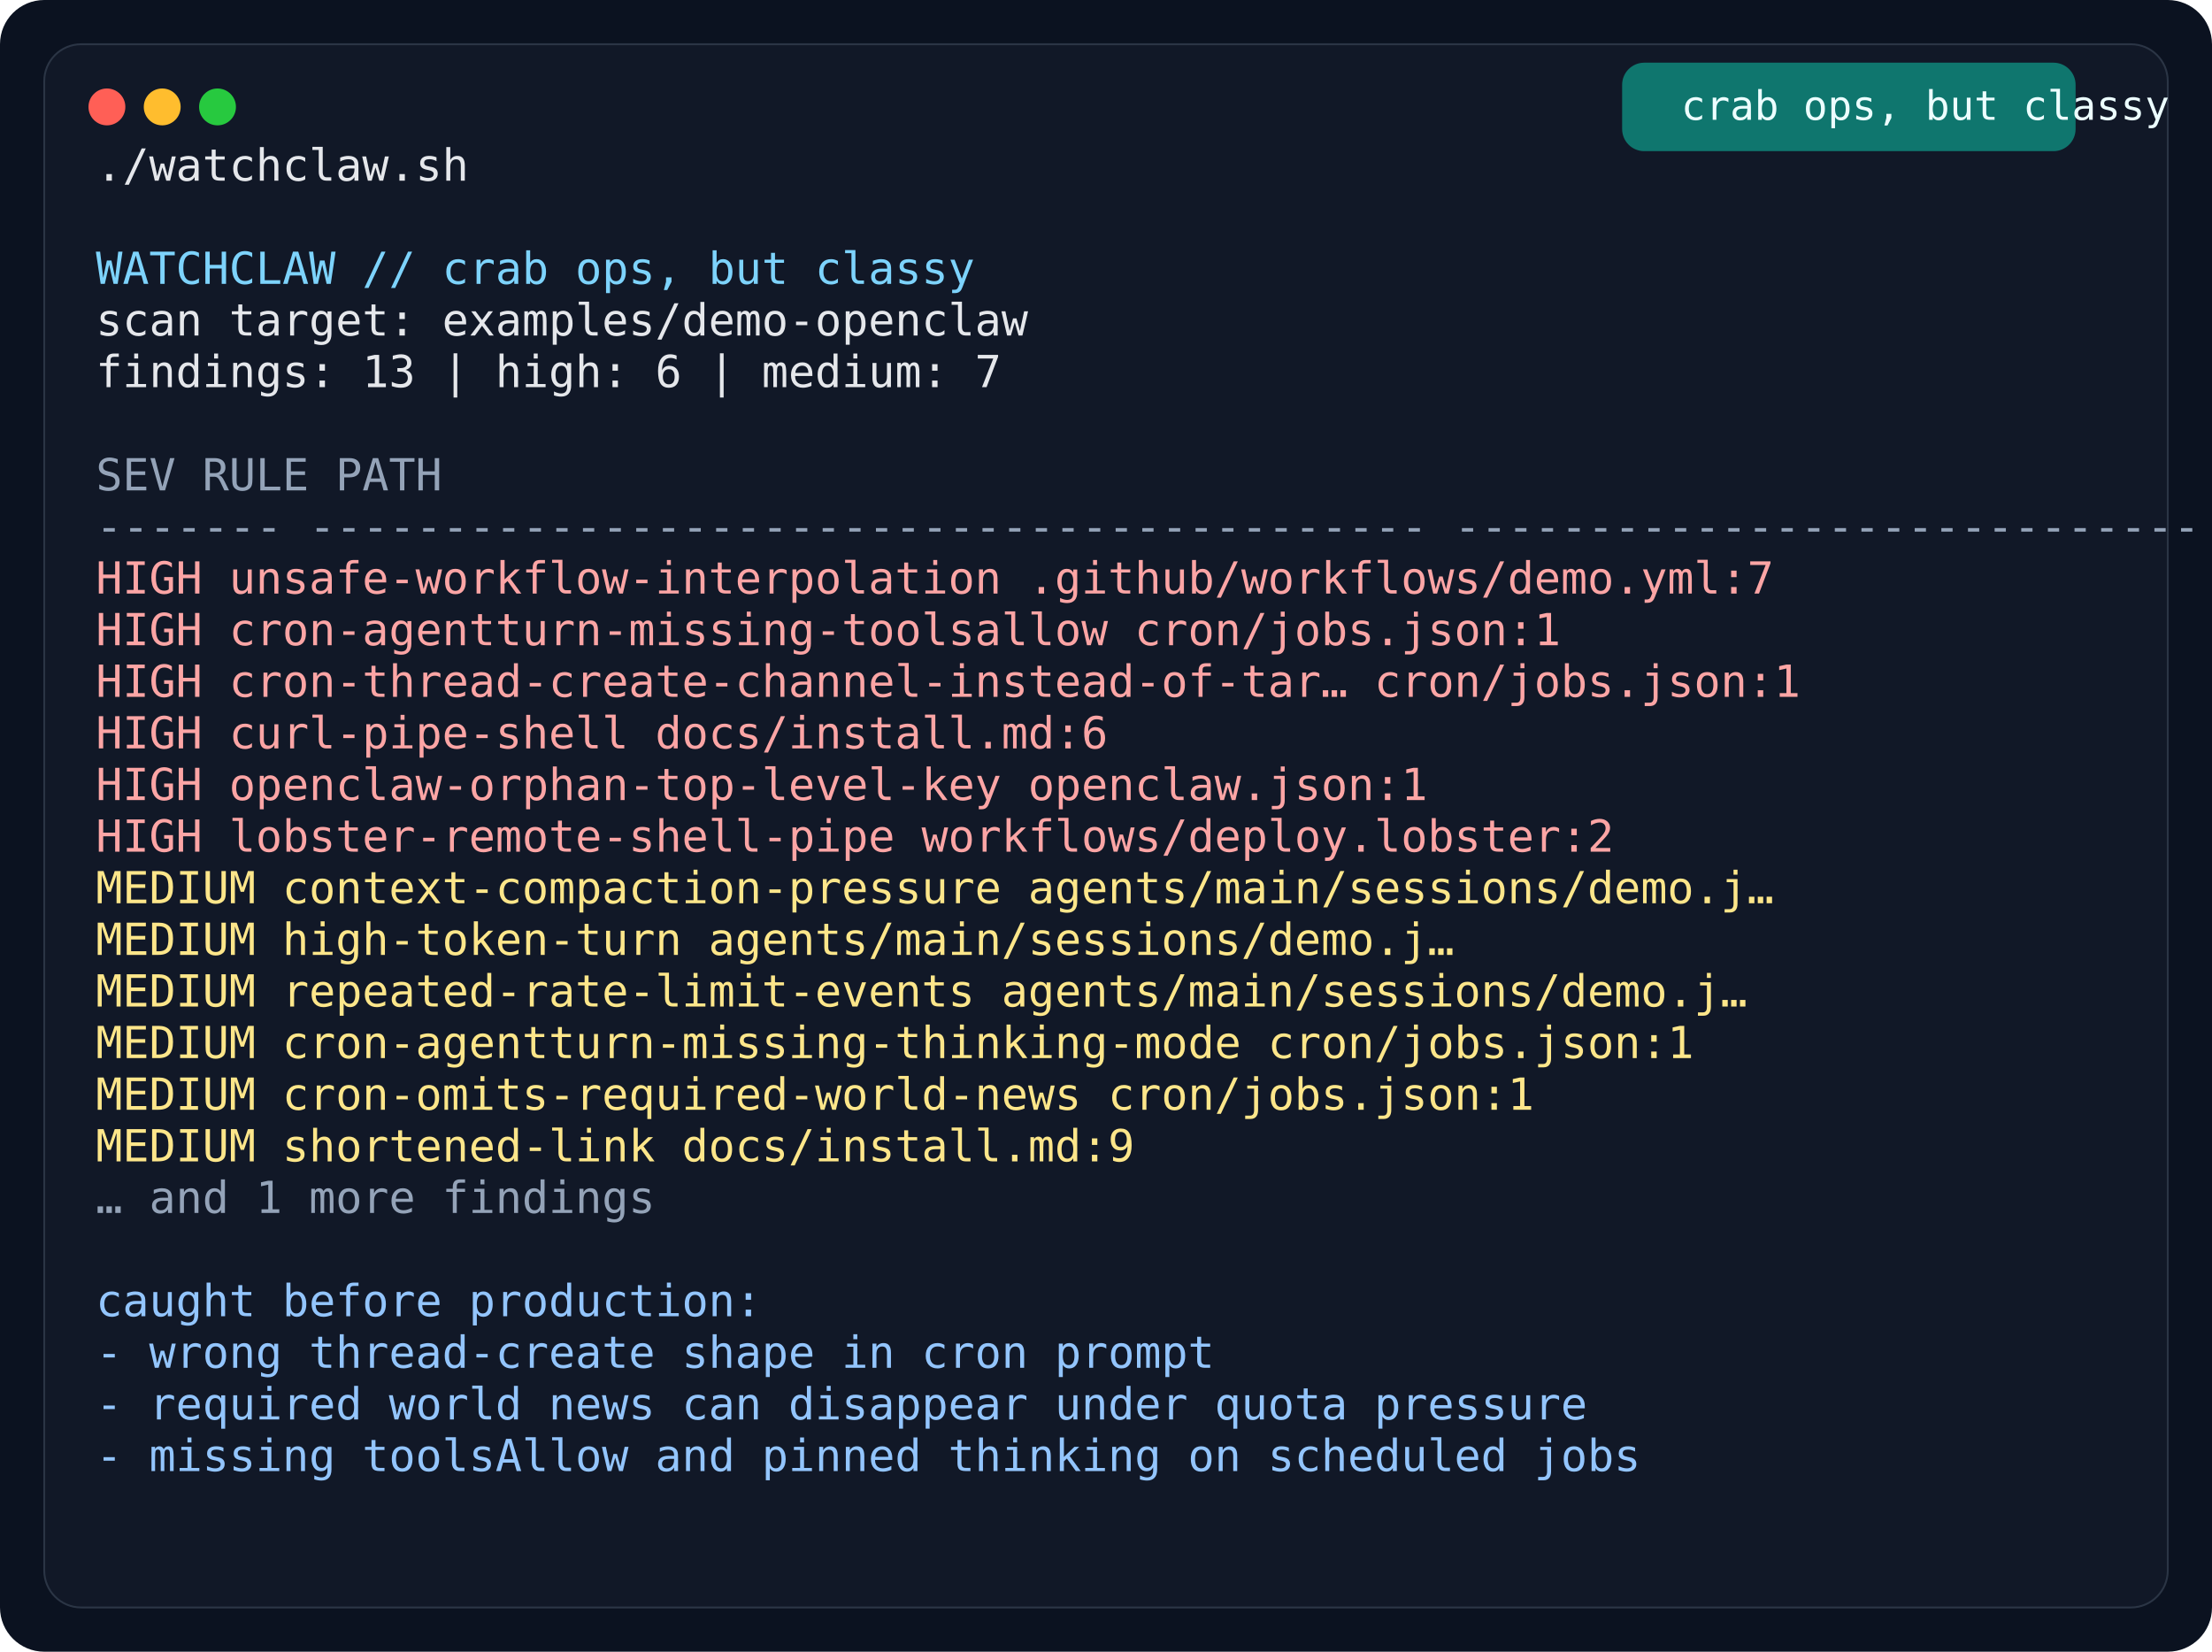
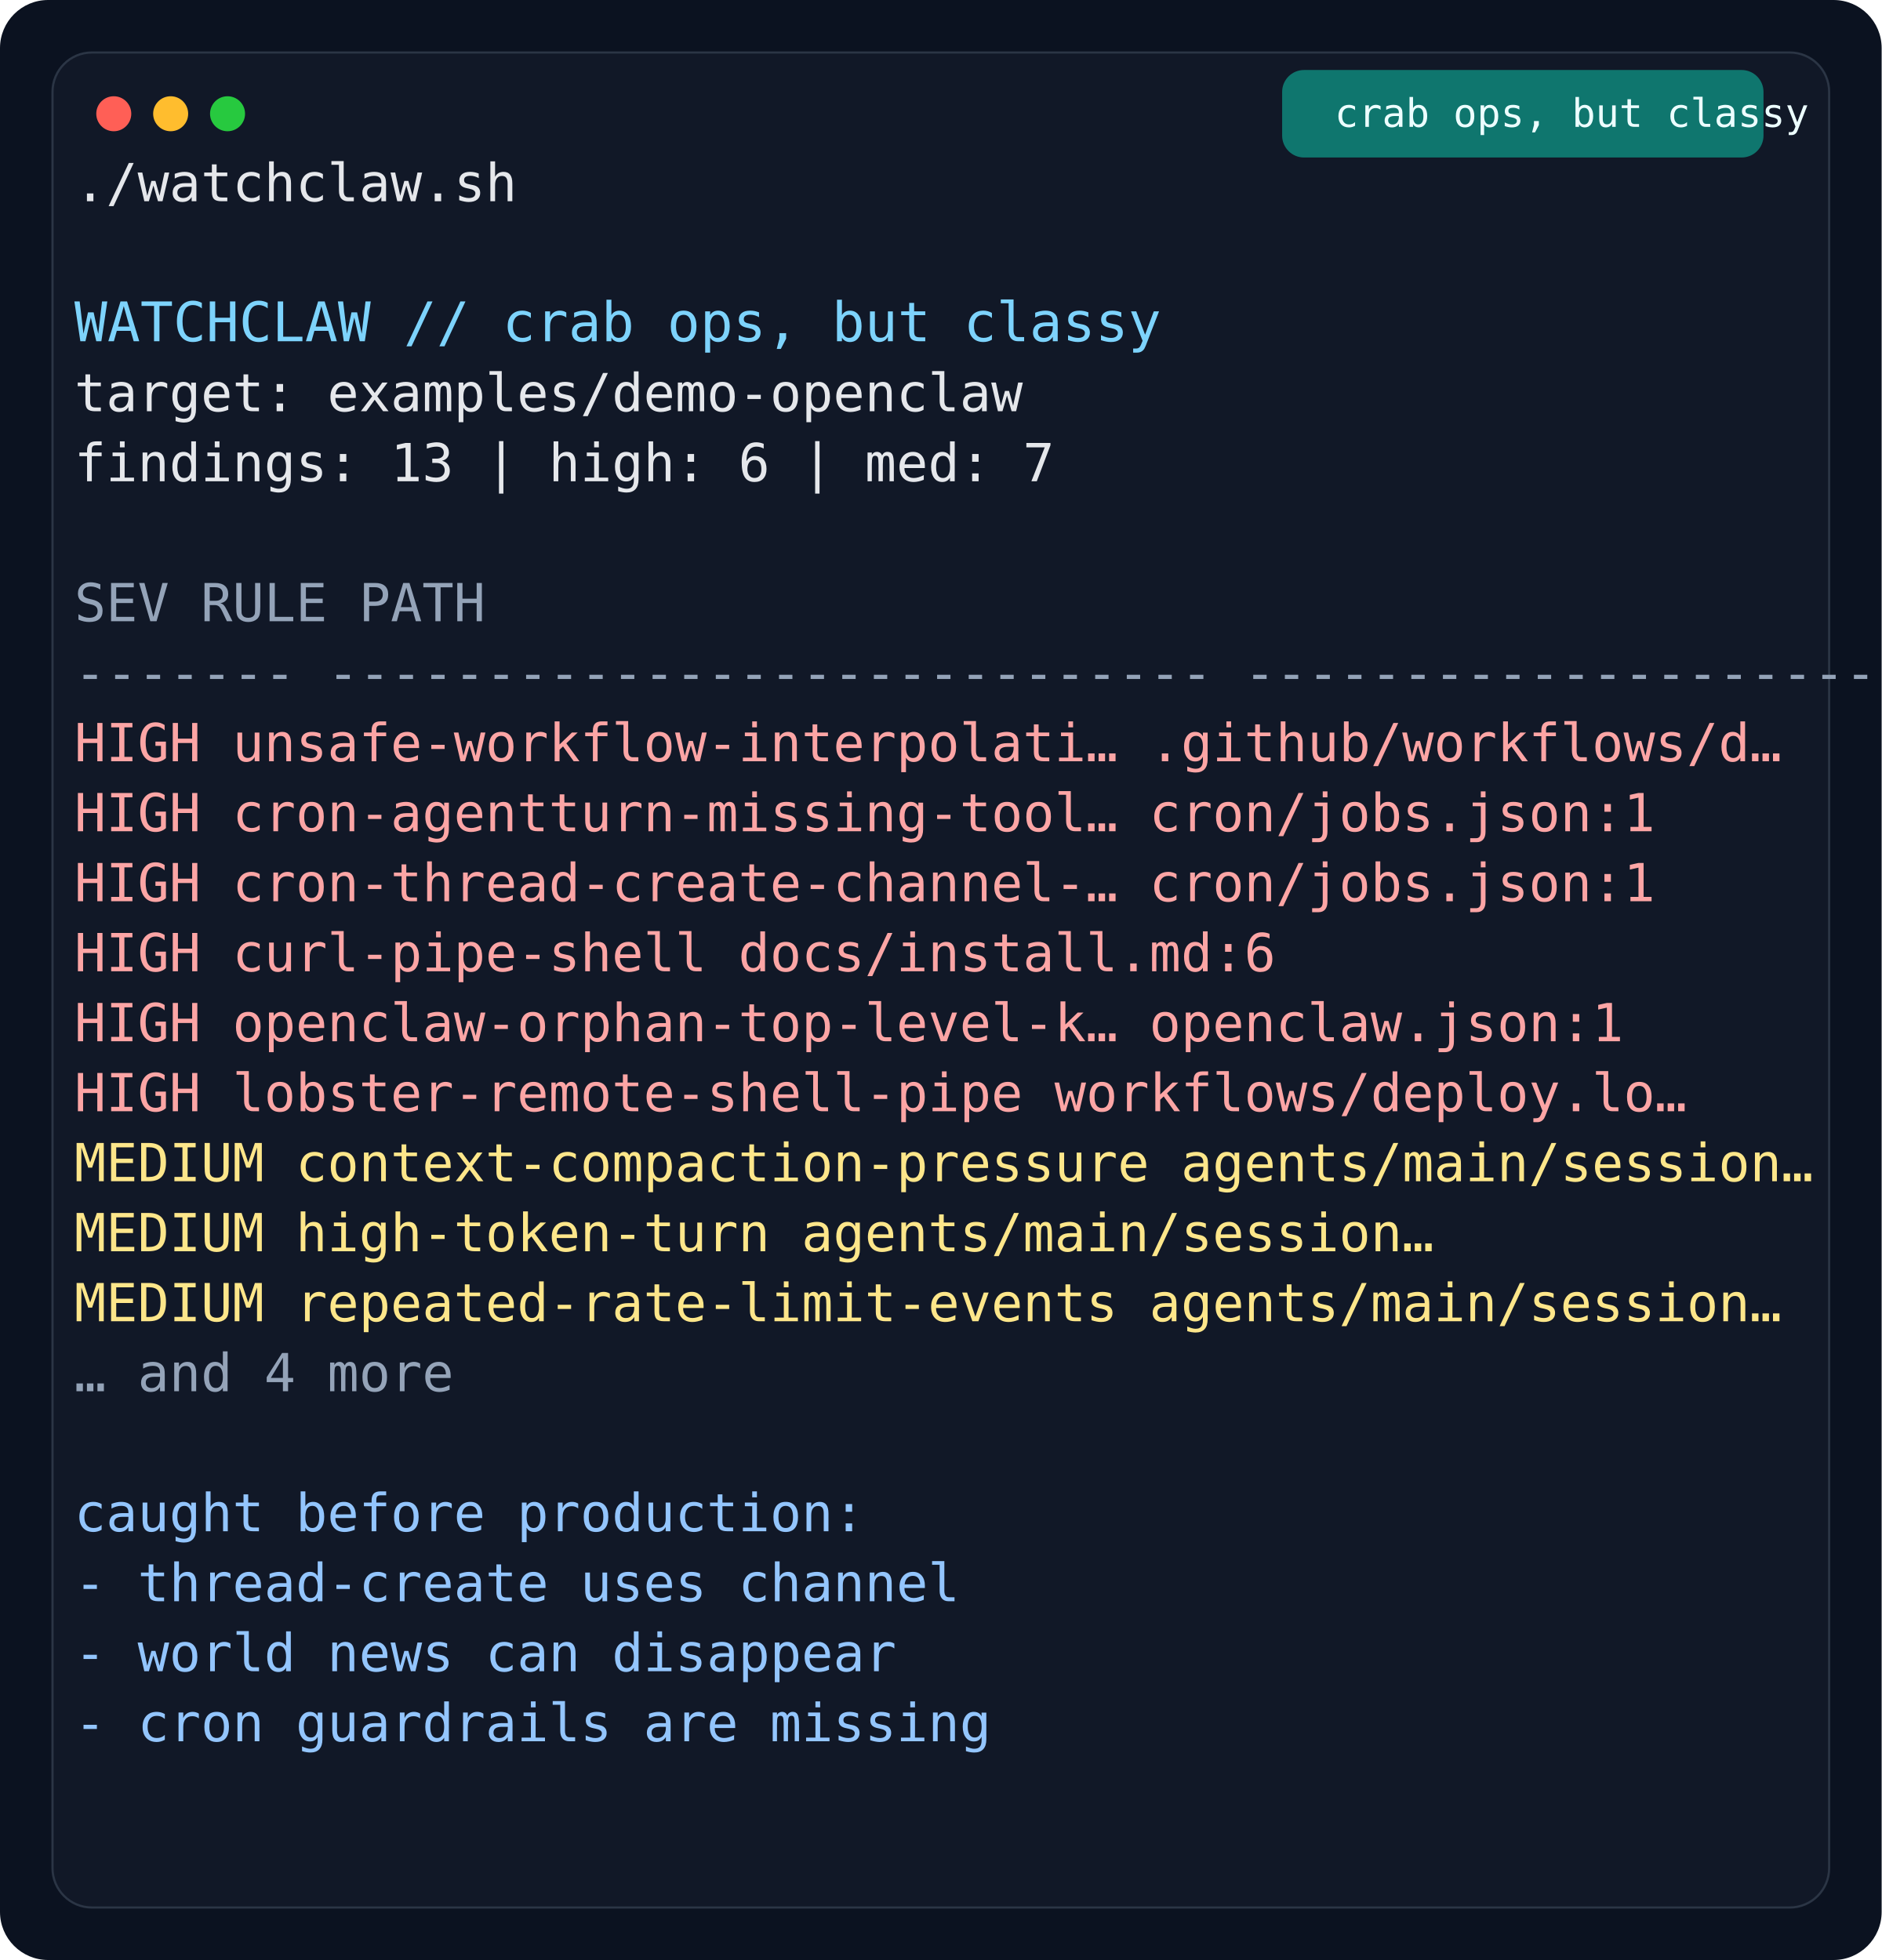
- <svg xmlns="http://www.w3.org/2000/svg" width="1200" height="896" viewBox="0 0 1200 896" role="img" aria-label="WatchClaw terminal screenshot">
-   <rect width="1200" height="896" fill="#0b1220" rx="24" />
-   <rect x="24" y="24" width="1152" height="848" fill="#111827" stroke="#2b3545" rx="20" />
-   <circle cx="58" cy="58" r="10" fill="#ff5f56" />
-   <circle cx="88" cy="58" r="10" fill="#ffbd2e" />
-   <circle cx="118" cy="58" r="10" fill="#27c93f" />
-   <rect x="880" y="34" width="246" height="48" fill="#0f766e" rx="12" />
-   <text x="912" y="65" fill="#ecfeff" font-family="ui-monospace, SFMono-Regular, Menlo, Consolas, monospace" font-size="22">crab ops, but classy</text>
-   <text x="52" y="98" fill="#e5e7eb" font-family="ui-monospace, SFMono-Regular, Menlo, Consolas, monospace" font-size="24">./watchclaw.sh</text>
-   <text x="52" y="126" fill="#e5e7eb" font-family="ui-monospace, SFMono-Regular, Menlo, Consolas, monospace" font-size="24" />
-   <text x="52" y="154" fill="#7dd3fc" font-family="ui-monospace, SFMono-Regular, Menlo, Consolas, monospace" font-size="24">WATCHCLAW // crab ops, but classy</text>
-   <text x="52" y="182" fill="#e5e7eb" font-family="ui-monospace, SFMono-Regular, Menlo, Consolas, monospace" font-size="24">scan target: examples/demo-openclaw</text>
-   <text x="52" y="210" fill="#e5e7eb" font-family="ui-monospace, SFMono-Regular, Menlo, Consolas, monospace" font-size="24">findings: 13  |  high: 6  |  medium: 7</text>
-   <text x="52" y="238" fill="#e5e7eb" font-family="ui-monospace, SFMono-Regular, Menlo, Consolas, monospace" font-size="24" />
-   <text x="52" y="266" fill="#94a3b8" font-family="ui-monospace, SFMono-Regular, Menlo, Consolas, monospace" font-size="24">SEV     RULE                                       PATH                        </text>
-   <text x="52" y="294" fill="#94a3b8" font-family="ui-monospace, SFMono-Regular, Menlo, Consolas, monospace" font-size="24">------- ------------------------------------------ ----------------------------</text>
-   <text x="52" y="322" fill="#fca5a5" font-family="ui-monospace, SFMono-Regular, Menlo, Consolas, monospace" font-size="24">HIGH    unsafe-workflow-interpolation              .github/workflows/demo.yml:7</text>
-   <text x="52" y="350" fill="#fca5a5" font-family="ui-monospace, SFMono-Regular, Menlo, Consolas, monospace" font-size="24">HIGH    cron-agentturn-missing-toolsallow          cron/jobs.json:1</text>
-   <text x="52" y="378" fill="#fca5a5" font-family="ui-monospace, SFMono-Regular, Menlo, Consolas, monospace" font-size="24">HIGH    cron-thread-create-channel-instead-of-tar… cron/jobs.json:1</text>
-   <text x="52" y="406" fill="#fca5a5" font-family="ui-monospace, SFMono-Regular, Menlo, Consolas, monospace" font-size="24">HIGH    curl-pipe-shell                            docs/install.md:6</text>
-   <text x="52" y="434" fill="#fca5a5" font-family="ui-monospace, SFMono-Regular, Menlo, Consolas, monospace" font-size="24">HIGH    openclaw-orphan-top-level-key              openclaw.json:1</text>
-   <text x="52" y="462" fill="#fca5a5" font-family="ui-monospace, SFMono-Regular, Menlo, Consolas, monospace" font-size="24">HIGH    lobster-remote-shell-pipe                  workflows/deploy.lobster:2</text>
-   <text x="52" y="490" fill="#fde68a" font-family="ui-monospace, SFMono-Regular, Menlo, Consolas, monospace" font-size="24">MEDIUM  context-compaction-pressure                agents/main/sessions/demo.j…</text>
-   <text x="52" y="518" fill="#fde68a" font-family="ui-monospace, SFMono-Regular, Menlo, Consolas, monospace" font-size="24">MEDIUM  high-token-turn                            agents/main/sessions/demo.j…</text>
-   <text x="52" y="546" fill="#fde68a" font-family="ui-monospace, SFMono-Regular, Menlo, Consolas, monospace" font-size="24">MEDIUM  repeated-rate-limit-events                 agents/main/sessions/demo.j…</text>
-   <text x="52" y="574" fill="#fde68a" font-family="ui-monospace, SFMono-Regular, Menlo, Consolas, monospace" font-size="24">MEDIUM  cron-agentturn-missing-thinking-mode       cron/jobs.json:1</text>
-   <text x="52" y="602" fill="#fde68a" font-family="ui-monospace, SFMono-Regular, Menlo, Consolas, monospace" font-size="24">MEDIUM  cron-omits-required-world-news             cron/jobs.json:1</text>
-   <text x="52" y="630" fill="#fde68a" font-family="ui-monospace, SFMono-Regular, Menlo, Consolas, monospace" font-size="24">MEDIUM  shortened-link                             docs/install.md:9</text>
-   <text x="52" y="658" fill="#94a3b8" font-family="ui-monospace, SFMono-Regular, Menlo, Consolas, monospace" font-size="24">… and 1 more findings</text>
-   <text x="52" y="686" fill="#e5e7eb" font-family="ui-monospace, SFMono-Regular, Menlo, Consolas, monospace" font-size="24" />
-   <text x="52" y="714" fill="#93c5fd" font-family="ui-monospace, SFMono-Regular, Menlo, Consolas, monospace" font-size="24">caught before production:</text>
-   <text x="52" y="742" fill="#93c5fd" font-family="ui-monospace, SFMono-Regular, Menlo, Consolas, monospace" font-size="24">- wrong thread-create shape in cron prompt</text>
-   <text x="52" y="770" fill="#93c5fd" font-family="ui-monospace, SFMono-Regular, Menlo, Consolas, monospace" font-size="24">- required world news can disappear under quota pressure</text>
-   <text x="52" y="798" fill="#93c5fd" font-family="ui-monospace, SFMono-Regular, Menlo, Consolas, monospace" font-size="24">- missing toolsAllow and pinned thinking on scheduled jobs</text>
+ <svg xmlns="http://www.w3.org/2000/svg" width="860" height="896" viewBox="0 0 860 896" role="img" aria-label="WatchClaw terminal screenshot">
+   <rect width="860" height="896" fill="#0b1220" rx="22" />
+   <rect x="24" y="24" width="812" height="848" fill="#111827" stroke="#2b3545" rx="18" />
+   <circle cx="52" cy="52" r="8" fill="#ff5f56" />
+   <circle cx="78" cy="52" r="8" fill="#ffbd2e" />
+   <circle cx="104" cy="52" r="8" fill="#27c93f" />
+   <rect x="586" y="32" width="220" height="40" fill="#0f766e" rx="10" />
+   <text x="610" y="58" fill="#ecfeff" font-family="ui-monospace, SFMono-Regular, Menlo, Consolas, monospace" font-size="18">crab ops, but classy</text>
+   <text x="34" y="92" fill="#e5e7eb" font-family="ui-monospace, SFMono-Regular, Menlo, Consolas, monospace" font-size="24">./watchclaw.sh</text>
+   <text x="34" y="124" fill="#e5e7eb" font-family="ui-monospace, SFMono-Regular, Menlo, Consolas, monospace" font-size="24" />
+   <text x="34" y="156" fill="#7dd3fc" font-family="ui-monospace, SFMono-Regular, Menlo, Consolas, monospace" font-size="25">WATCHCLAW // crab ops, but classy</text>
+   <text x="34" y="188" fill="#e5e7eb" font-family="ui-monospace, SFMono-Regular, Menlo, Consolas, monospace" font-size="24">target: examples/demo-openclaw</text>
+   <text x="34" y="220" fill="#e5e7eb" font-family="ui-monospace, SFMono-Regular, Menlo, Consolas, monospace" font-size="24">findings: 13 | high: 6 | med: 7</text>
+   <text x="34" y="252" fill="#e5e7eb" font-family="ui-monospace, SFMono-Regular, Menlo, Consolas, monospace" font-size="24" />
+   <text x="34" y="284" fill="#94a3b8" font-family="ui-monospace, SFMono-Regular, Menlo, Consolas, monospace" font-size="24">SEV     RULE                         PATH                </text>
+   <text x="34" y="316" fill="#94a3b8" font-family="ui-monospace, SFMono-Regular, Menlo, Consolas, monospace" font-size="24">------- ---------------------------- --------------------</text>
+   <text x="34" y="348" fill="#fca5a5" font-family="ui-monospace, SFMono-Regular, Menlo, Consolas, monospace" font-size="24">HIGH    unsafe-workflow-interpolati… .github/workflows/d…</text>
+   <text x="34" y="380" fill="#fca5a5" font-family="ui-monospace, SFMono-Regular, Menlo, Consolas, monospace" font-size="24">HIGH    cron-agentturn-missing-tool… cron/jobs.json:1</text>
+   <text x="34" y="412" fill="#fca5a5" font-family="ui-monospace, SFMono-Regular, Menlo, Consolas, monospace" font-size="24">HIGH    cron-thread-create-channel-… cron/jobs.json:1</text>
+   <text x="34" y="444" fill="#fca5a5" font-family="ui-monospace, SFMono-Regular, Menlo, Consolas, monospace" font-size="24">HIGH    curl-pipe-shell              docs/install.md:6</text>
+   <text x="34" y="476" fill="#fca5a5" font-family="ui-monospace, SFMono-Regular, Menlo, Consolas, monospace" font-size="24">HIGH    openclaw-orphan-top-level-k… openclaw.json:1</text>
+   <text x="34" y="508" fill="#fca5a5" font-family="ui-monospace, SFMono-Regular, Menlo, Consolas, monospace" font-size="24">HIGH    lobster-remote-shell-pipe    workflows/deploy.lo…</text>
+   <text x="34" y="540" fill="#fde68a" font-family="ui-monospace, SFMono-Regular, Menlo, Consolas, monospace" font-size="24">MEDIUM  context-compaction-pressure  agents/main/session…</text>
+   <text x="34" y="572" fill="#fde68a" font-family="ui-monospace, SFMono-Regular, Menlo, Consolas, monospace" font-size="24">MEDIUM  high-token-turn              agents/main/session…</text>
+   <text x="34" y="604" fill="#fde68a" font-family="ui-monospace, SFMono-Regular, Menlo, Consolas, monospace" font-size="24">MEDIUM  repeated-rate-limit-events   agents/main/session…</text>
+   <text x="34" y="636" fill="#94a3b8" font-family="ui-monospace, SFMono-Regular, Menlo, Consolas, monospace" font-size="24">… and 4 more</text>
+   <text x="34" y="668" fill="#e5e7eb" font-family="ui-monospace, SFMono-Regular, Menlo, Consolas, monospace" font-size="24" />
+   <text x="34" y="700" fill="#93c5fd" font-family="ui-monospace, SFMono-Regular, Menlo, Consolas, monospace" font-size="24">caught before production:</text>
+   <text x="34" y="732" fill="#93c5fd" font-family="ui-monospace, SFMono-Regular, Menlo, Consolas, monospace" font-size="24">- thread-create uses channel</text>
+   <text x="34" y="764" fill="#93c5fd" font-family="ui-monospace, SFMono-Regular, Menlo, Consolas, monospace" font-size="24">- world news can disappear</text>
+   <text x="34" y="796" fill="#93c5fd" font-family="ui-monospace, SFMono-Regular, Menlo, Consolas, monospace" font-size="24">- cron guardrails are missing</text>
</svg>
